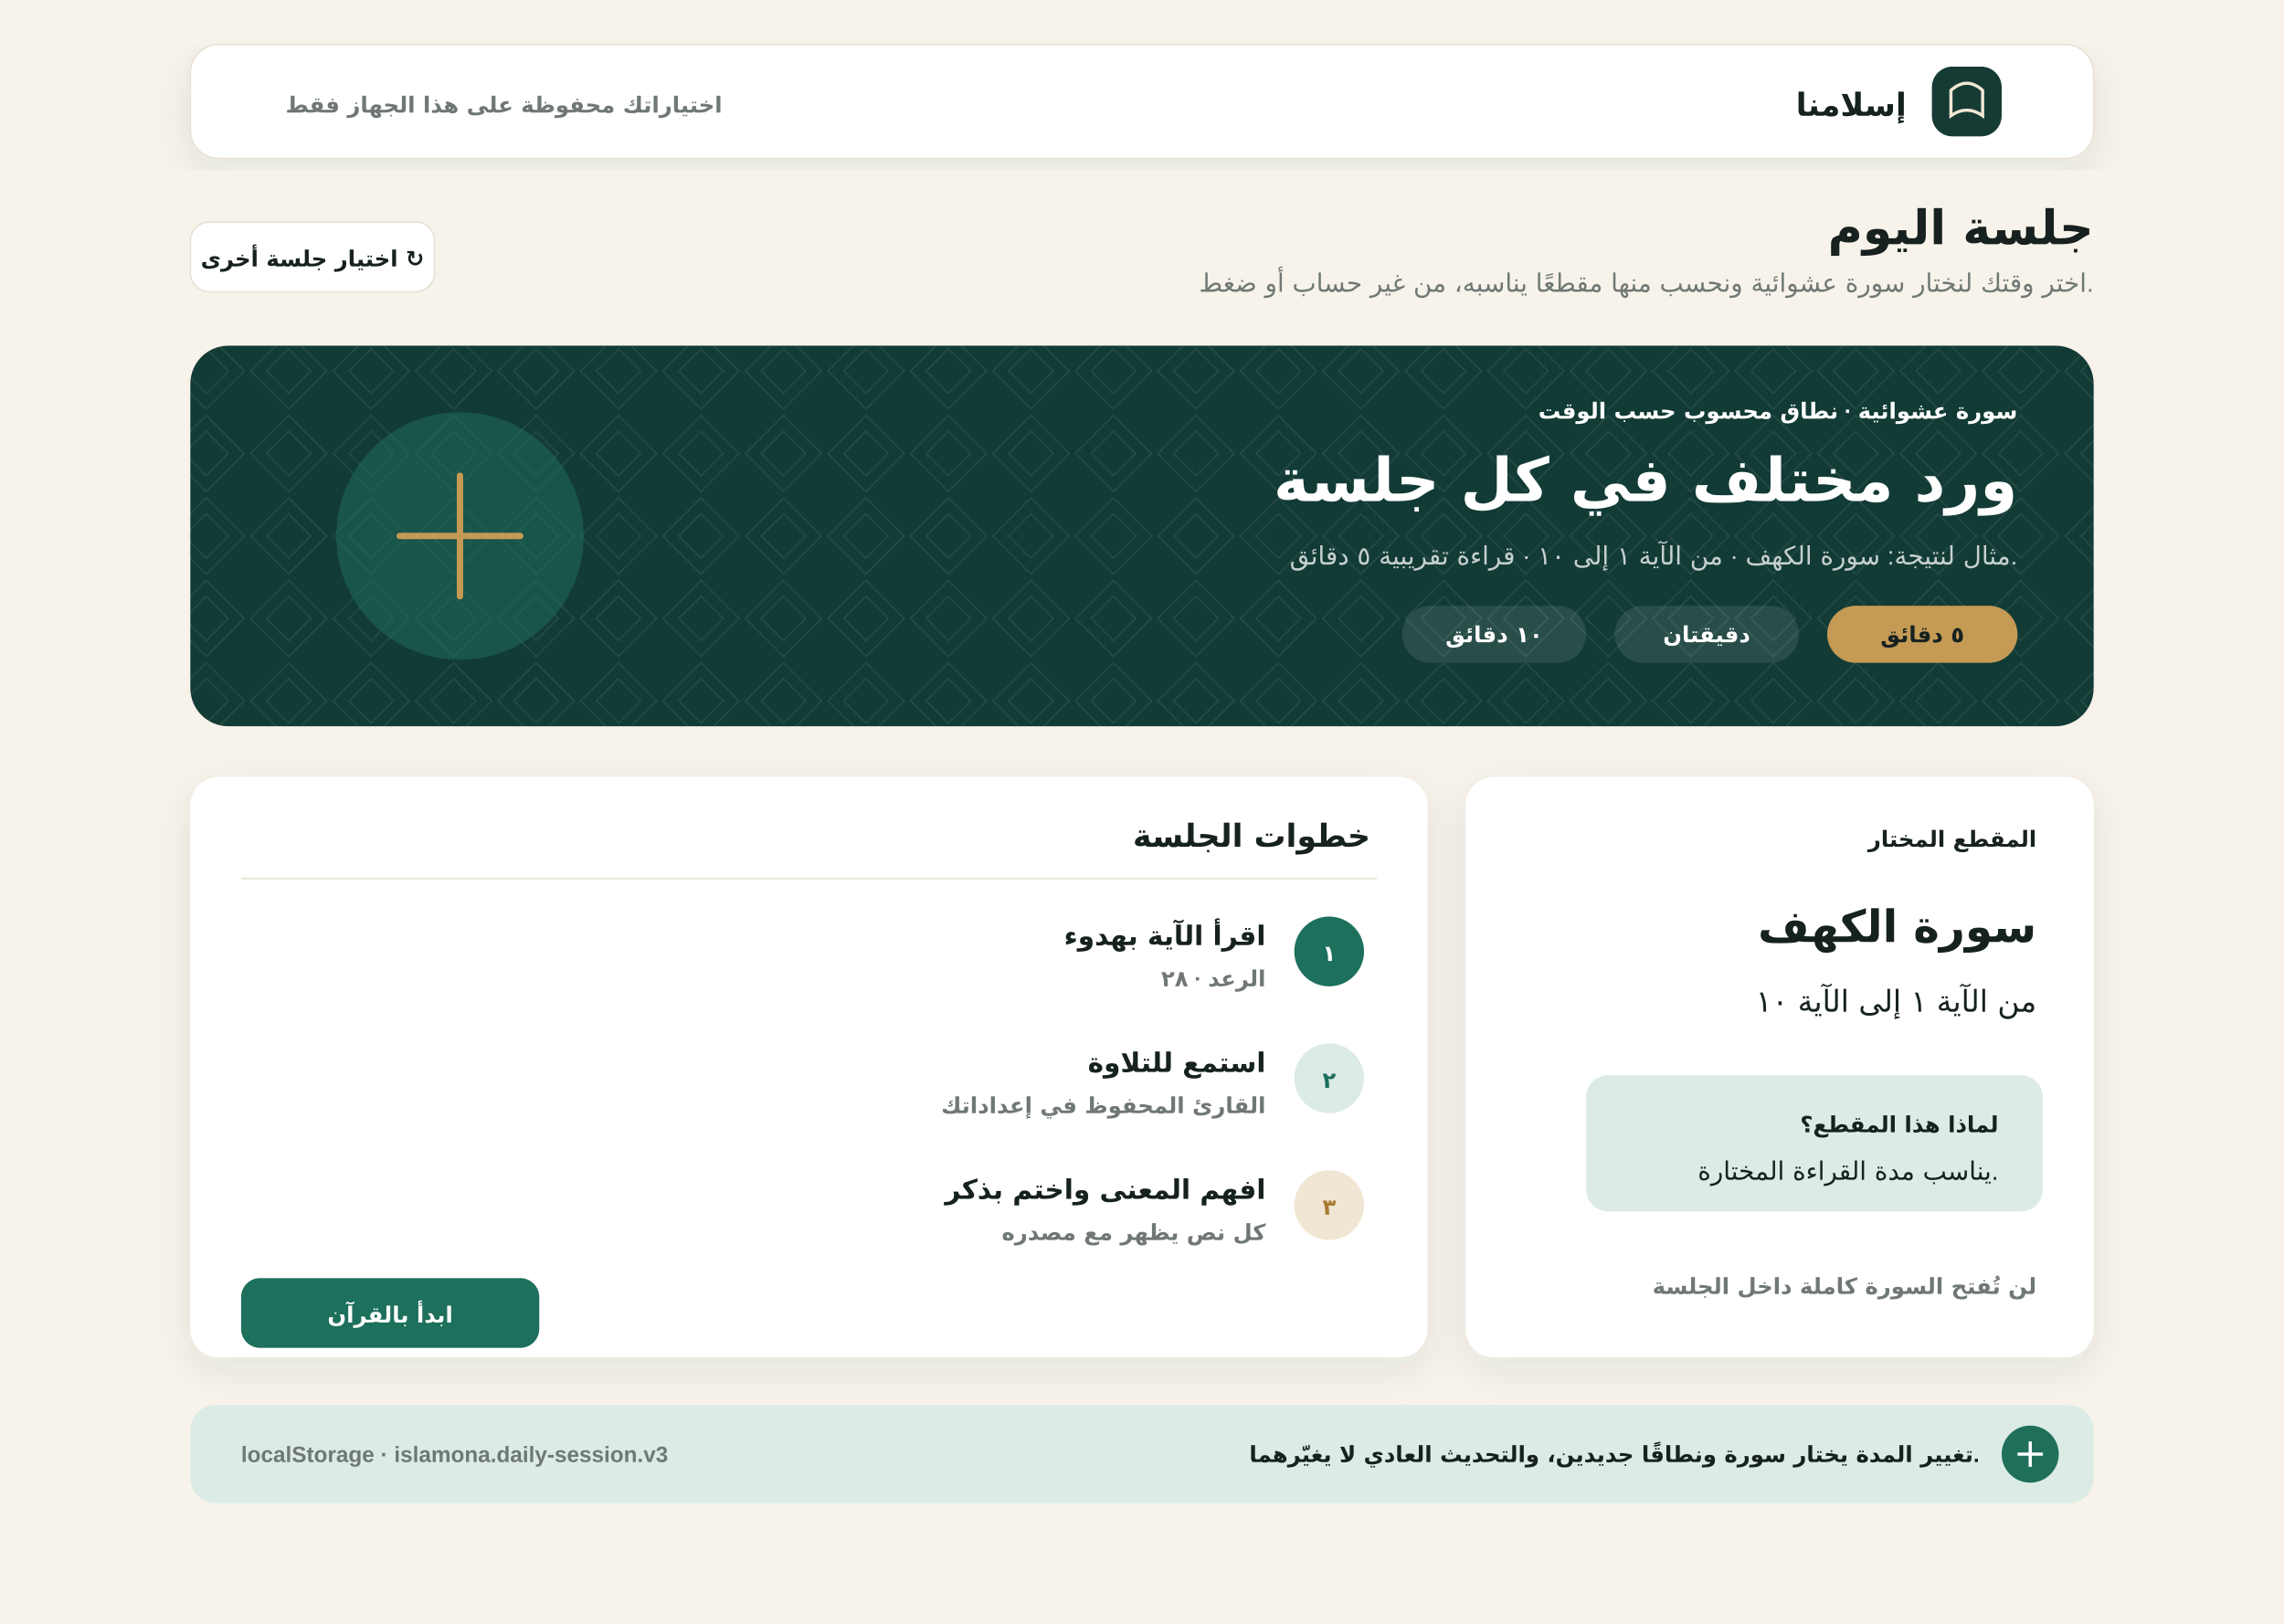
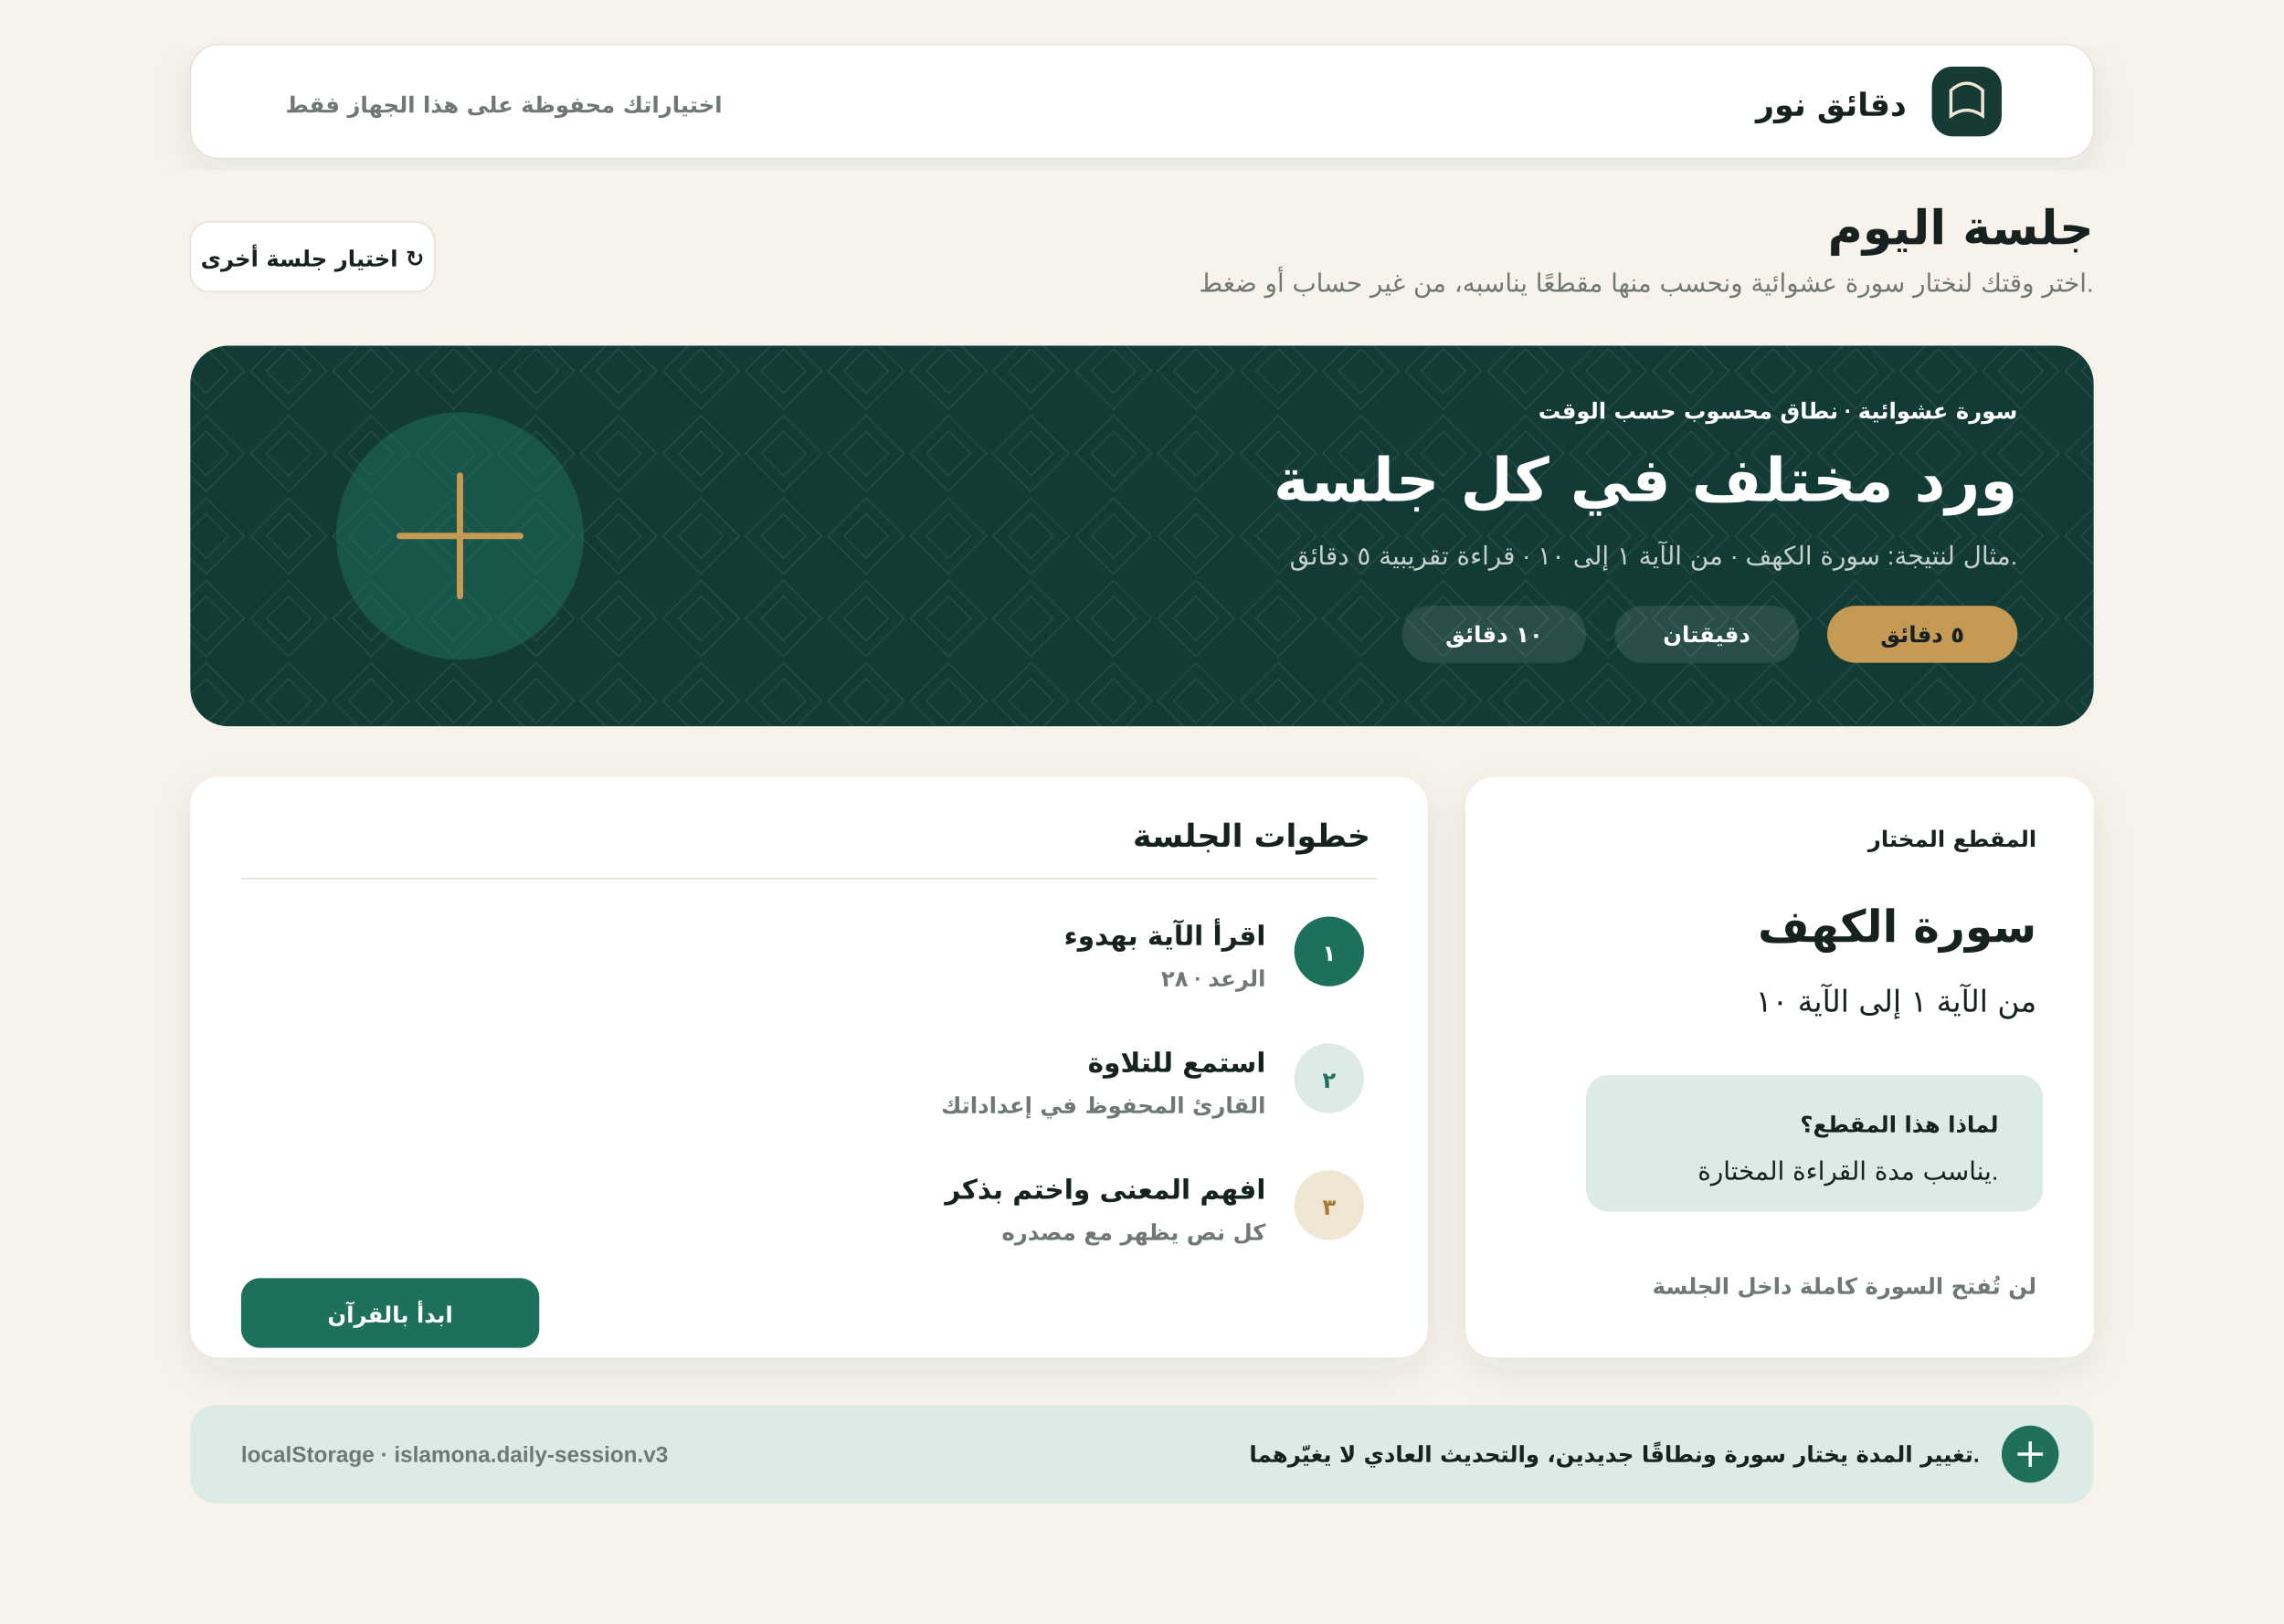
<svg xmlns="http://www.w3.org/2000/svg" width="1440" height="1024" viewBox="0 0 1440 1024">
  <defs>
    <filter id="s">
      <feDropShadow dx="0" dy="8" stdDeviation="12" flood-color="#123B35" flood-opacity=".08" />
    </filter>
    <pattern id="p" width="52" height="52" patternUnits="userSpaceOnUse">
      <path d="M26 2 50 26 26 50 2 26Z M26 12 40 26 26 40 12 26Z" fill="none" stroke="#fff" stroke-opacity=".08" />
    </pattern>
    <style>.ui{font-family:Cairo,Arial,sans-serif;fill:#17211F}.quran{font-family:'Scheherazade New',serif;fill:#17211F}.muted{fill:#6F7874}.label{font-size:14px;font-weight:600}.body{font-size:16px}.white{fill:#fff}.title{font-size:30px;font-weight:700}</style>
  </defs>
  <rect width="1440" height="1024" fill="#F7F3EA" />
  <g id="AppHeader" filter="url(#s)">
    <rect x="120" y="28" width="1200" height="72" rx="18" fill="#fff" stroke="#E8E1D5" />
    <rect x="1218" y="42" width="44" height="44" rx="13" fill="#123B35" />
    <path d="M1230 57q10-9 20 0v16q-10-7-20 0Z" fill="none" stroke="#F1E6D3" stroke-width="2" />
-     <text x="1202" y="73" text-anchor="end" class="ui" font-size="20" font-weight="700">إسلامنا</text>
+     <text x="1202" y="73" text-anchor="end" class="ui" font-size="20" font-weight="700">دقائق نور</text>
    <text x="180" y="71" class="ui label muted">اختياراتك محفوظة على هذا الجهاز فقط</text>
  </g>
  <g id="PageHeader">
    <text x="1320" y="154" text-anchor="end" class="ui title">جلسة اليوم</text>
    <text x="1320" y="184" text-anchor="end" class="ui body muted">اختر وقتك لنختار سورة عشوائية ونحسب منها مقطعًا يناسبه، من غير حساب أو ضغط.</text>
    <rect x="120" y="140" width="154" height="44" rx="12" fill="#fff" stroke="#E8E1D5" />
    <text x="197" y="168" text-anchor="middle" class="ui label">اختيار جلسة أخرى ↻</text>
  </g>
  <g id="SessionHero">
    <rect x="120" y="218" width="1200" height="240" rx="24" fill="#123B35" />
    <rect x="120" y="218" width="1200" height="240" rx="24" fill="url(#p)" />
    <text x="1272" y="264" text-anchor="end" class="ui white label">سورة عشوائية · نطاق محسوب حسب الوقت</text>
    <text x="1272" y="316" text-anchor="end" class="ui white" font-size="38" font-weight="700">ورد مختلف في كل جلسة</text>
    <text x="1272" y="356" text-anchor="end" class="ui white body" opacity=".76">مثال لنتيجة: سورة الكهف · من الآية ١ إلى ١٠ · قراءة تقريبية ٥ دقائق.</text>
    <g class="ui label" text-anchor="middle">
      <rect x="1152" y="382" width="120" height="36" rx="18" fill="#C49A55" />
      <text x="1212" y="405">٥ دقائق</text>
      <rect x="1018" y="382" width="116" height="36" rx="18" fill="#fff" fill-opacity=".1" />
      <text x="1076" y="405" class="white">دقيقتان</text>
      <rect x="884" y="382" width="116" height="36" rx="18" fill="#fff" fill-opacity=".1" />
      <text x="942" y="405" class="white">١٠ دقائق</text>
    </g>
    <circle cx="290" cy="338" r="78" fill="#1F6F5B" opacity=".5" />
    <path d="M252 338h76M290 300v76" stroke="#C49A55" stroke-width="4" stroke-linecap="round" />
  </g>
  <g id="SessionSteps">
    <g filter="url(#s)">
      <rect x="120" y="490" width="780" height="366" rx="18" fill="#fff" />
      <text x="864" y="534" text-anchor="end" class="ui" font-size="20" font-weight="700">خطوات الجلسة</text>
      <line x1="152" y1="554" x2="868" y2="554" stroke="#E8E1D5" />
      <g class="ui">
        <circle cx="838" cy="600" r="22" fill="#1F6F5B" />
        <text x="838" y="606" text-anchor="middle" class="white label">١</text>
        <text x="798" y="596" text-anchor="end" font-size="17" font-weight="700">اقرأ الآية بهدوء</text>
        <text x="798" y="622" text-anchor="end" class="label muted">الرعد · ٢٨</text>
        <circle cx="838" cy="680" r="22" fill="#DCEBE5" />
        <text x="838" y="686" text-anchor="middle" class="label" fill="#1F6F5B">٢</text>
        <text x="798" y="676" text-anchor="end" font-size="17" font-weight="700">استمع للتلاوة</text>
        <text x="798" y="702" text-anchor="end" class="label muted">القارئ المحفوظ في إعداداتك</text>
        <circle cx="838" cy="760" r="22" fill="#F1E6D3" />
        <text x="838" y="766" text-anchor="middle" class="label" fill="#A97A35">٣</text>
        <text x="798" y="756" text-anchor="end" font-size="17" font-weight="700">افهم المعنى واختم بذكر</text>
        <text x="798" y="782" text-anchor="end" class="label muted">كل نص يظهر مع مصدره</text>
      </g>
      <rect x="152" y="806" width="188" height="44" rx="12" fill="#1F6F5B" />
      <text x="246" y="834" text-anchor="middle" class="ui white label">ابدأ بالقرآن</text>
    </g>
    <g filter="url(#s)">
      <rect x="924" y="490" width="396" height="366" rx="18" fill="#fff" />
      <text x="1284" y="534" text-anchor="end" class="ui label" fill="#A97A35">المقطع المختار</text>
      <text x="1284" y="594" text-anchor="end" class="ui" font-size="28" font-weight="700">سورة الكهف</text>
      <text x="1284" y="638" text-anchor="end" class="ui" font-size="19">من الآية ١ إلى الآية ١٠</text>
      <rect x="1000" y="678" width="288" height="86" rx="14" fill="#DCEBE5" />
      <text x="1260" y="714" text-anchor="end" class="ui label" fill="#1F6F5B">لماذا هذا المقطع؟</text>
      <text x="1260" y="744" text-anchor="end" class="ui body">يناسب مدة القراءة المختارة.</text>
      <text x="1284" y="816" text-anchor="end" class="ui label muted">لن تُفتح السورة كاملة داخل الجلسة</text>
    </g>
  </g>
  <g id="LocalOnly">
    <rect x="120" y="886" width="1200" height="62" rx="16" fill="#DCEBE5" />
    <circle cx="1280" cy="917" r="18" fill="#1F6F5B" />
    <path d="M1272 917h16M1280 909v16" stroke="#fff" stroke-width="2" />
    <text x="1248" y="922" text-anchor="end" class="ui label" fill="#1F6F5B">تغيير المدة يختار سورة ونطاقًا جديدين، والتحديث العادي لا يغيّرهما.</text>
    <text x="152" y="922" class="ui label muted">localStorage · islamona.daily-session.v3</text>
  </g>
</svg>
